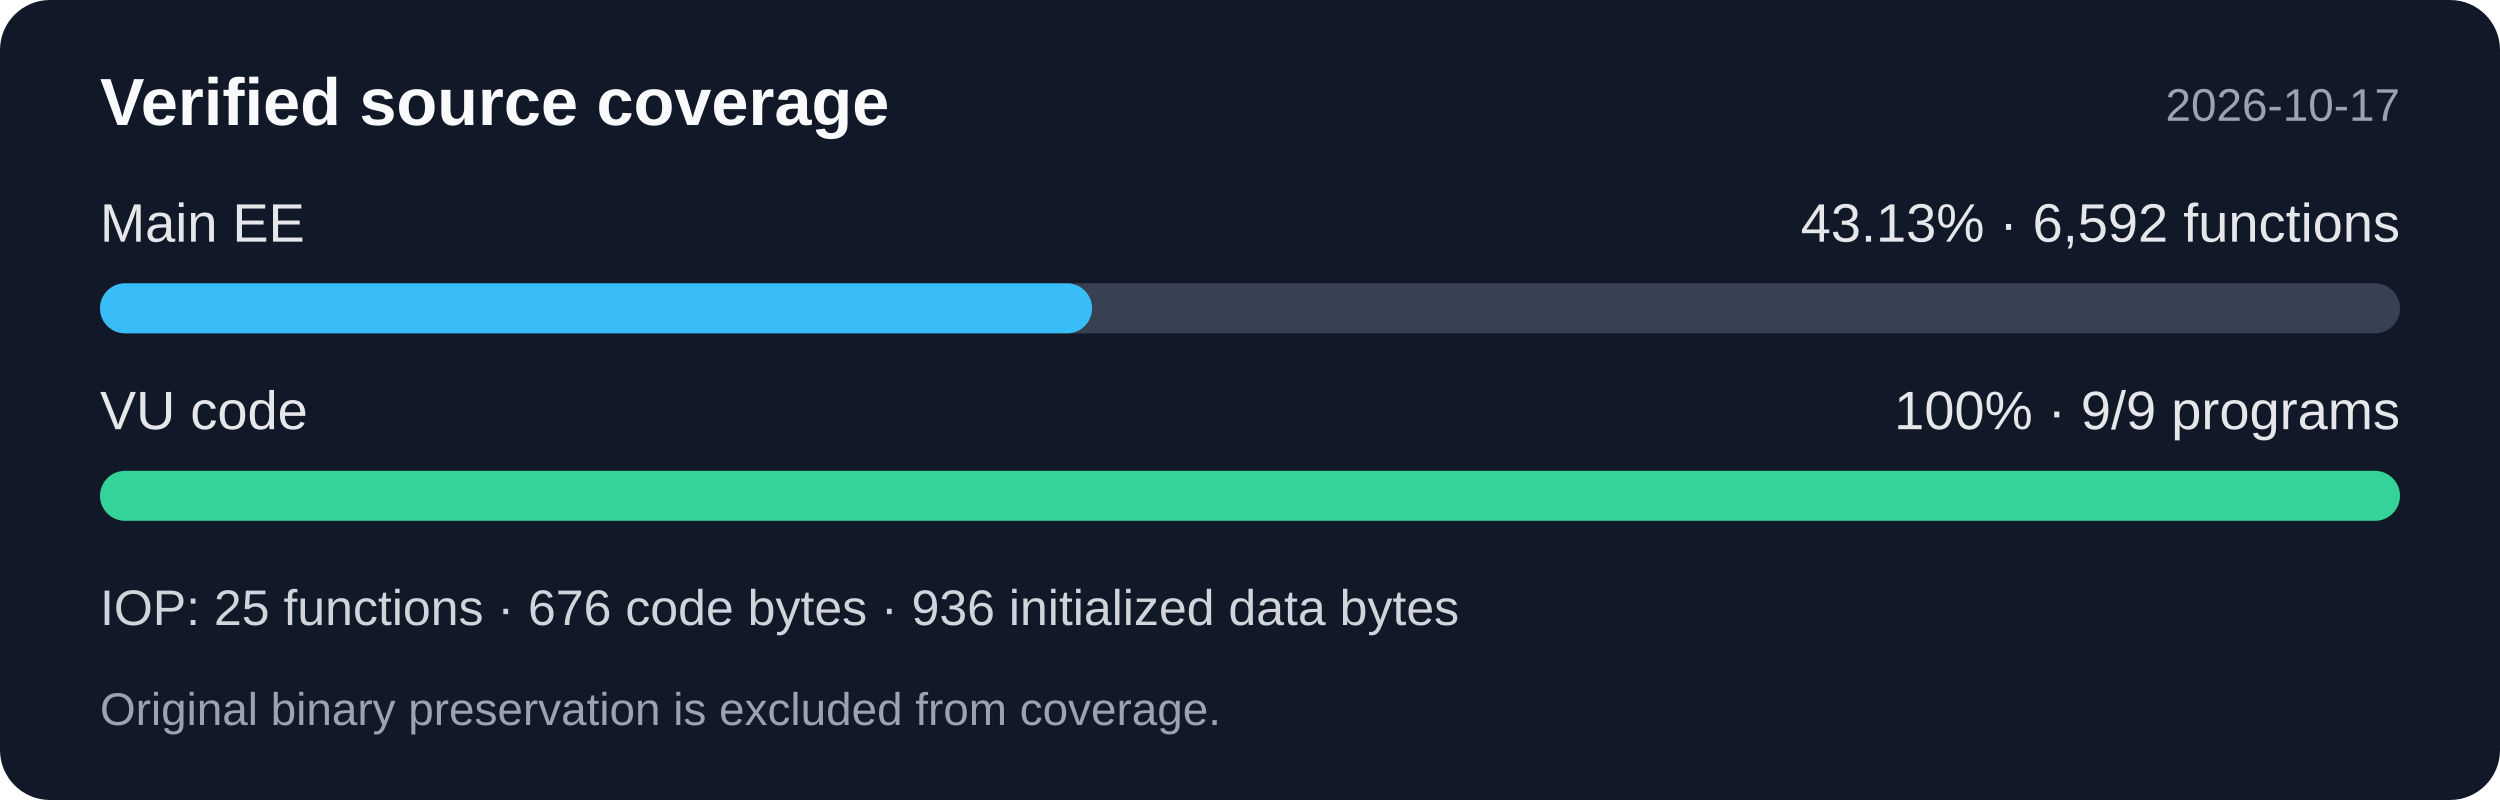
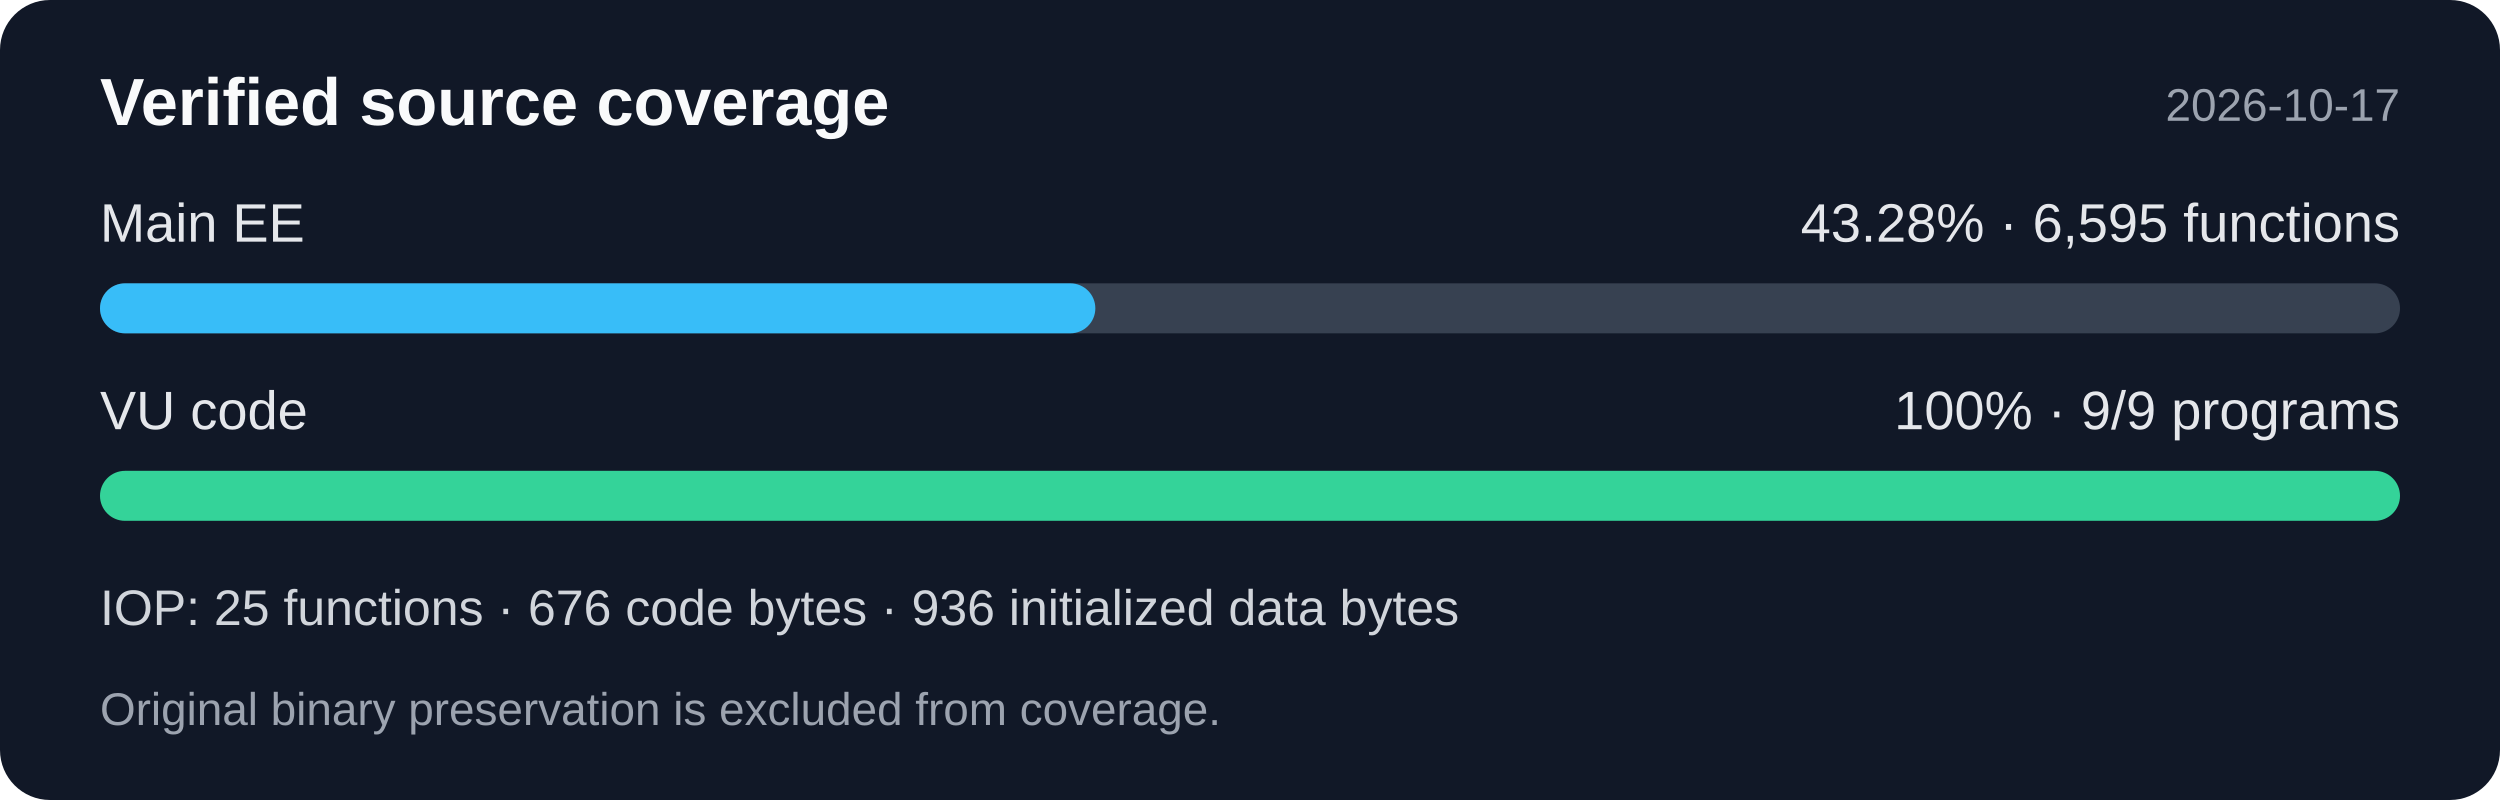
<svg xmlns="http://www.w3.org/2000/svg" width="600" height="192" viewBox="0 0 600 192" role="img" aria-labelledby="title desc">
  <rect width="600" height="192" rx="12" fill="#111827" />
  <g font-family="Segoe UI,Arial,sans-serif">
    <text x="24" y="30" fill="#f9fafb" font-size="16" font-weight="600">Verified source coverage</text>
    <text x="576" y="29" fill="#9ca3af" font-size="11" text-anchor="end">2026-10-17</text>
    <text x="24" y="58" fill="#e5e7eb" font-size="13">Main EE</text>
-     <text x="576" y="58" fill="#e5e7eb" font-size="13" text-anchor="end">43.13% · 6,592 functions</text>
+     <text x="576" y="58" fill="#e5e7eb" font-size="13" text-anchor="end">43.28% · 6,595 functions</text>
    <rect x="24" y="68" width="552" height="12" rx="6" fill="#374151" />
-     <rect x="24" y="68" width="238.1" height="12" rx="6" fill="#38bdf8" />
+     <rect x="24" y="68" width="238.882" height="12" rx="6" fill="#38bdf8" />
    <text x="24" y="103" fill="#e5e7eb" font-size="13">VU code</text>
    <text x="576" y="103" fill="#e5e7eb" font-size="13" text-anchor="end">100% · 9/9 programs</text>
    <rect x="24" y="113" width="552" height="12" rx="6" fill="#34d399" />
    <text x="24" y="150" fill="#d1d5db" font-size="12">IOP: 25 functions · 676 code bytes · 936 initialized data bytes</text>
    <text x="24" y="174" fill="#9ca3af" font-size="11">Original binary preservation is excluded from coverage.</text>
  </g>
</svg>
